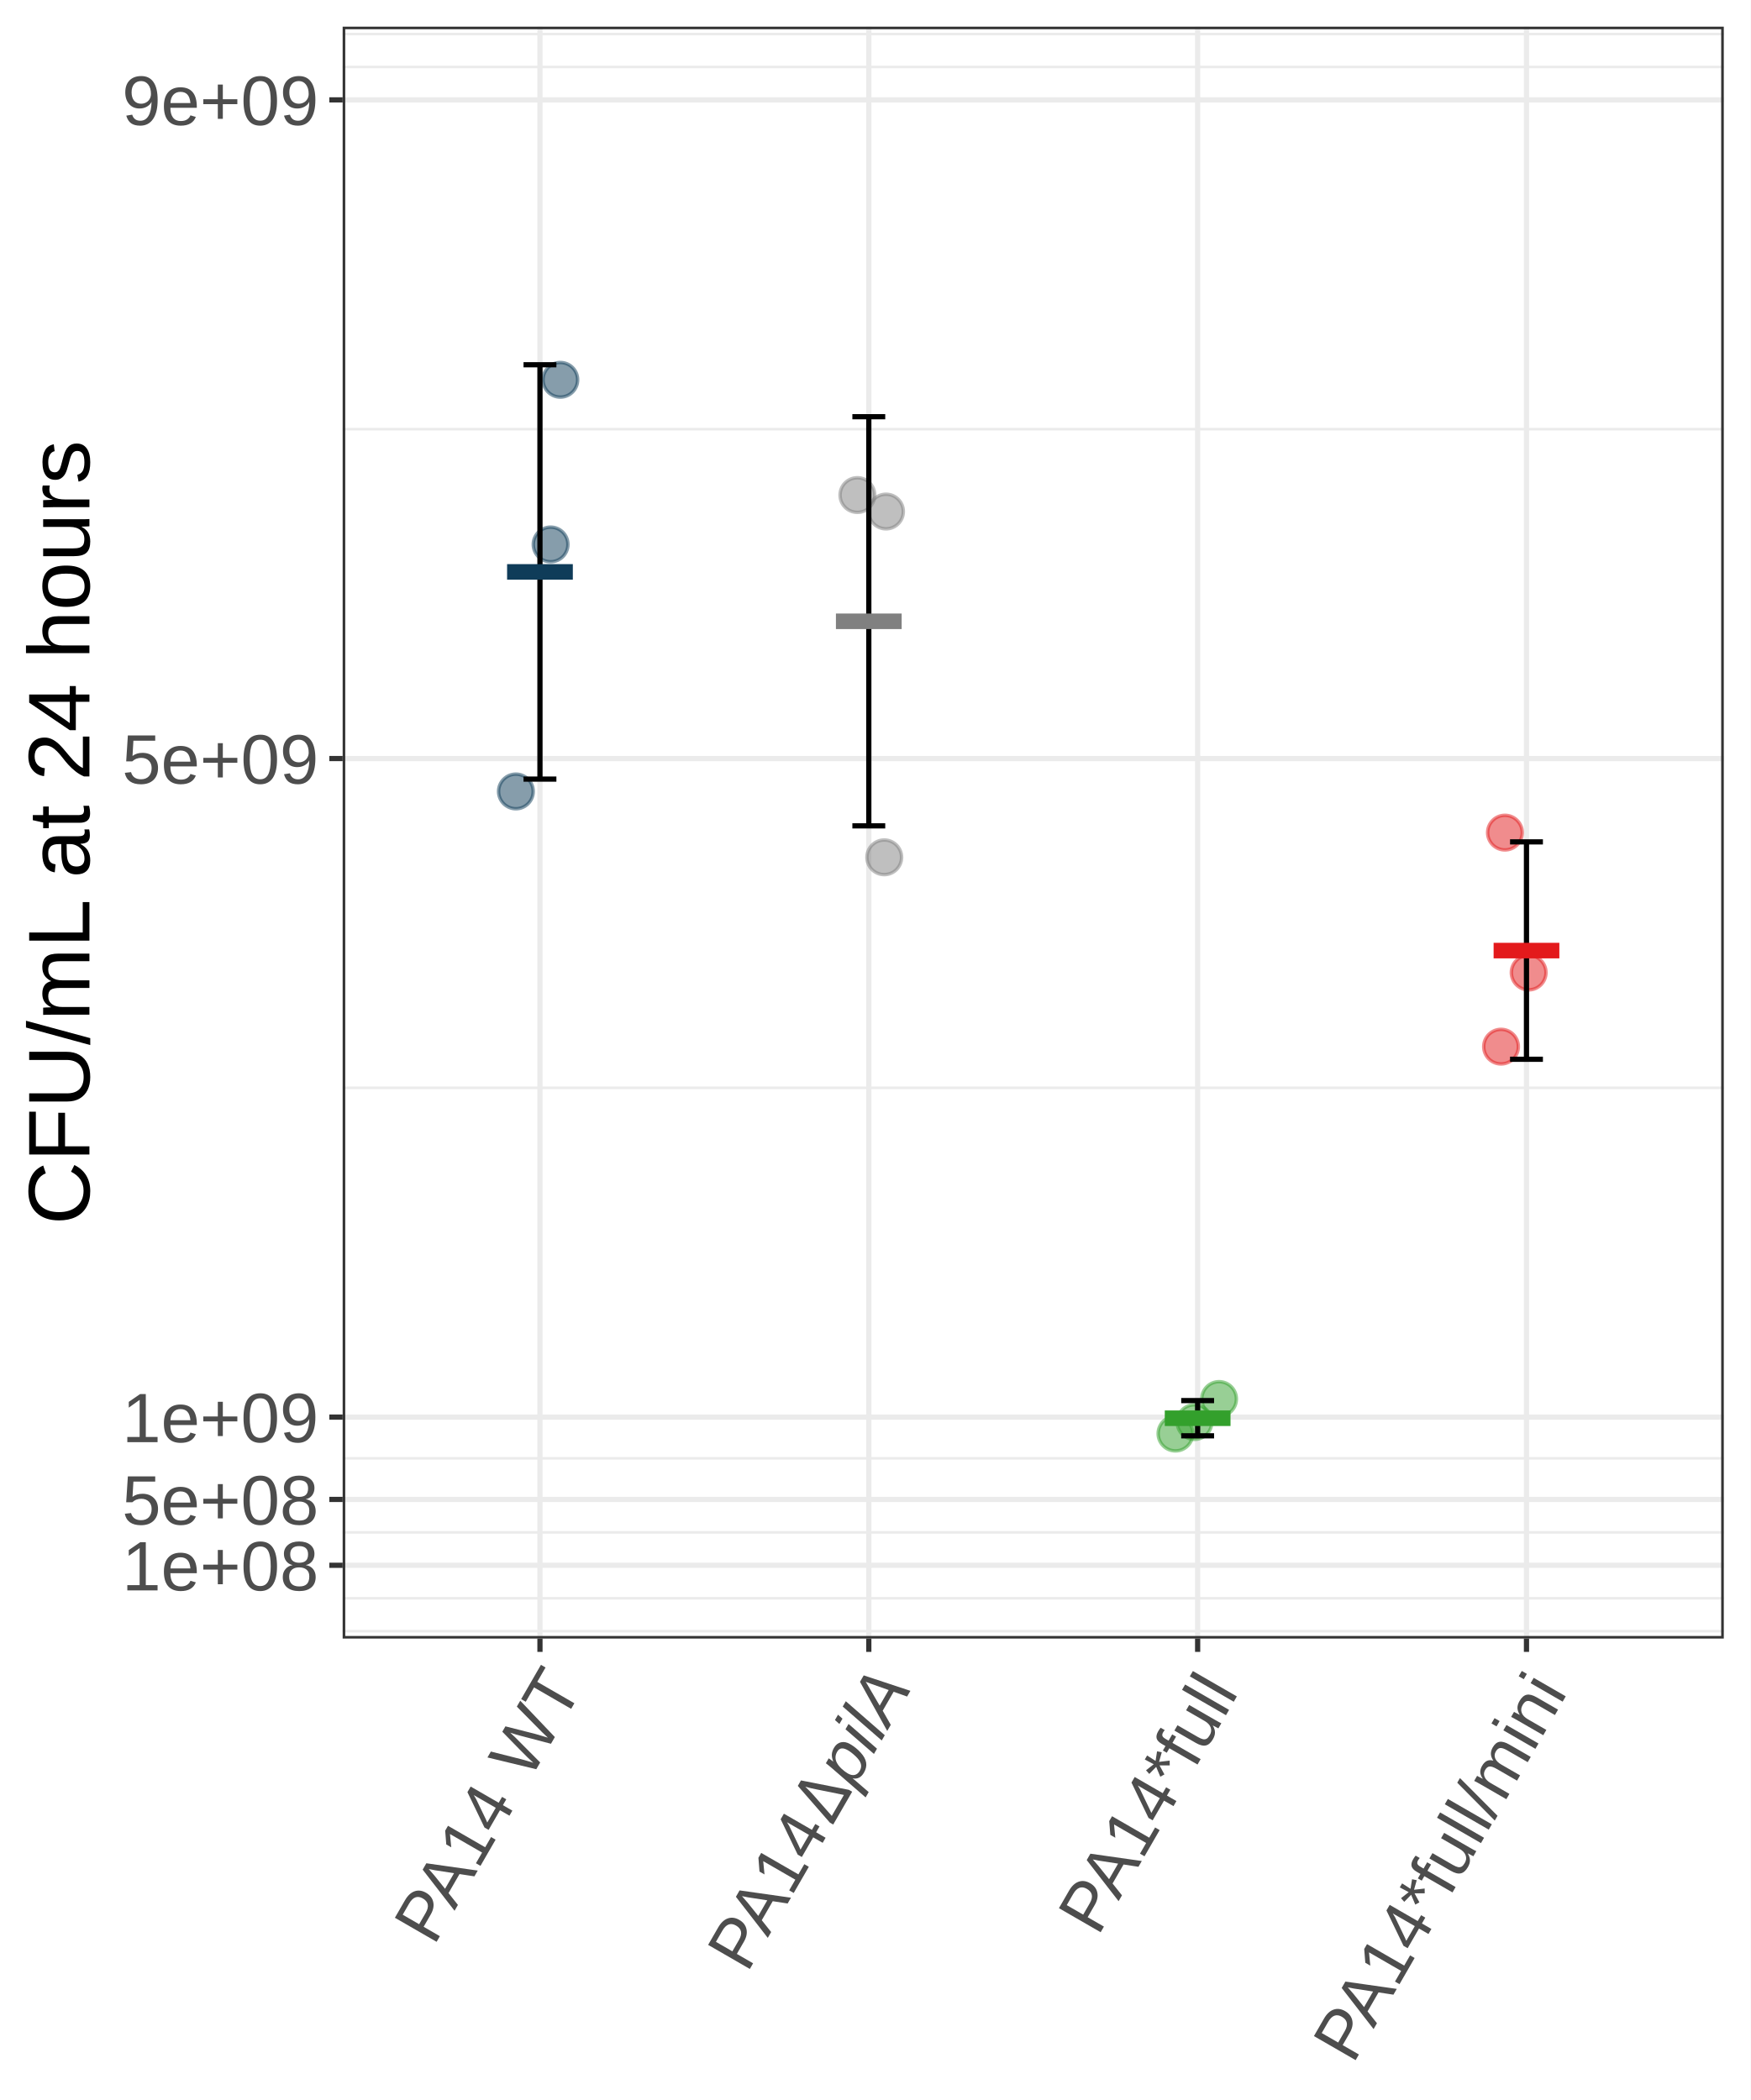
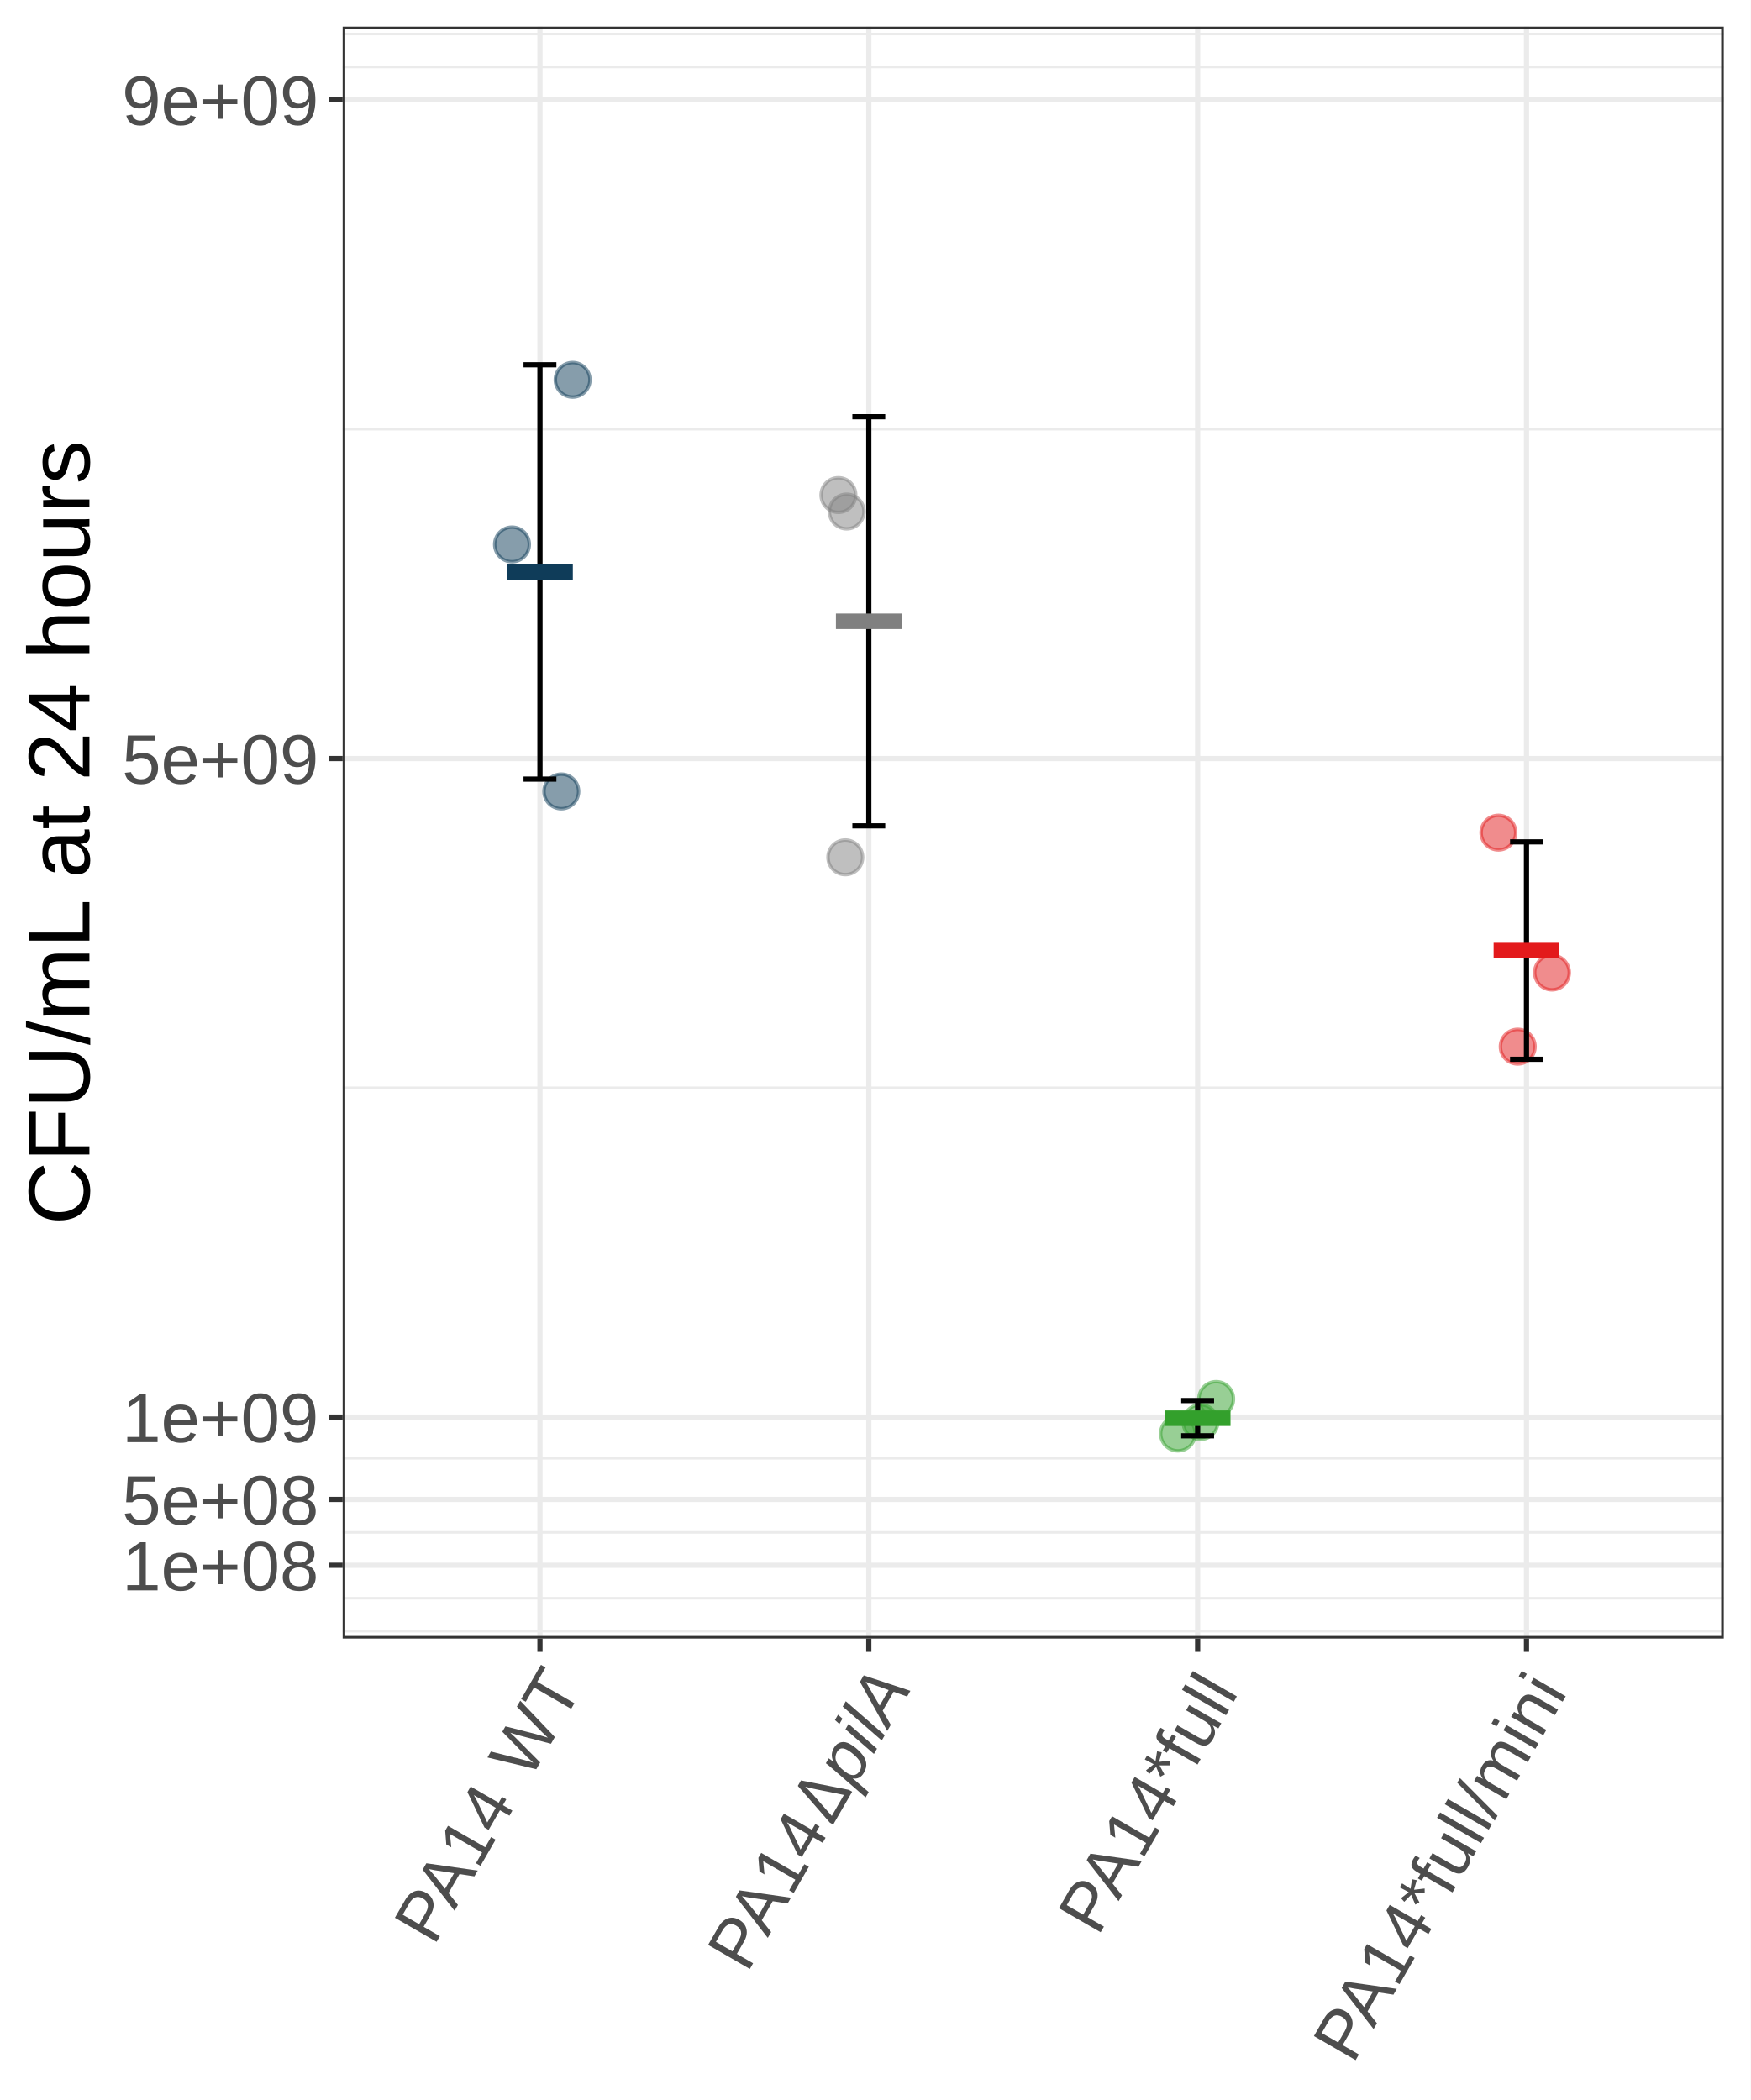
<svg xmlns="http://www.w3.org/2000/svg" class="svglite" width="360.00pt" height="432.00pt" viewBox="0 0 360.00 432.00">
  <defs>
    <style type="text/css">
    .svglite line, .svglite polyline, .svglite polygon, .svglite path, .svglite rect, .svglite circle {
      fill: none;
      stroke: #000000;
      stroke-linecap: round;
      stroke-linejoin: round;
      stroke-miterlimit: 10.00;
    }
    .svglite text {
      white-space: pre;
    }
  </style>
  </defs>
  <rect width="100%" height="100%" style="stroke: none; fill: #FFFFFF;" />
  <defs>
    <clipPath id="cpMC4wMHwzNjAuMDB8MC4wMHw0MzIuMDA=">
      <rect x="0.00" y="0.00" width="360.00" height="432.00" />
    </clipPath>
  </defs>
  <g clip-path="url(#cpMC4wMHwzNjAuMDB8MC4wMHw0MzIuMDA=)">
    <rect x="0.00" y="0.00" width="360.00" height="432.00" style="stroke-width: 1.07; stroke: #FFFFFF; fill: #FFFFFF;" />
  </g>
  <defs>
    <clipPath id="cpNzAuNDd8MzU0LjUyfDUuNDh8MzM3LjA4">
      <rect x="70.47" y="5.48" width="284.05" height="331.60" />
    </clipPath>
  </defs>
  <g clip-path="url(#cpNzAuNDd8MzU0LjUyfDUuNDh8MzM3LjA4)">
    <rect x="70.47" y="5.48" width="284.05" height="331.60" style="stroke-width: 1.07; stroke: none; fill: #FFFFFF;" />
    <polyline points="70.47,335.55 354.52,335.55 " style="stroke-width: 0.53; stroke: #EBEBEB; stroke-linecap: butt;" />
    <polyline points="70.47,328.78 354.52,328.78 " style="stroke-width: 0.53; stroke: #EBEBEB; stroke-linecap: butt;" />
    <polyline points="70.47,315.23 354.52,315.23 " style="stroke-width: 0.53; stroke: #EBEBEB; stroke-linecap: butt;" />
    <polyline points="70.47,299.99 354.52,299.99 " style="stroke-width: 0.53; stroke: #EBEBEB; stroke-linecap: butt;" />
    <polyline points="70.47,223.78 354.52,223.78 " style="stroke-width: 0.53; stroke: #EBEBEB; stroke-linecap: butt;" />
    <polyline points="70.47,88.29 354.52,88.29 " style="stroke-width: 0.53; stroke: #EBEBEB; stroke-linecap: butt;" />
    <polyline points="70.47,13.78 354.52,13.78 " style="stroke-width: 0.53; stroke: #EBEBEB; stroke-linecap: butt;" />
    <polyline points="70.47,7.00 354.52,7.00 " style="stroke-width: 0.53; stroke: #EBEBEB; stroke-linecap: butt;" />
    <polyline points="70.47,322.00 354.52,322.00 " style="stroke-width: 1.07; stroke: #EBEBEB; stroke-linecap: butt;" />
    <polyline points="70.47,308.45 354.52,308.45 " style="stroke-width: 1.07; stroke: #EBEBEB; stroke-linecap: butt;" />
    <polyline points="70.47,291.52 354.52,291.52 " style="stroke-width: 1.07; stroke: #EBEBEB; stroke-linecap: butt;" />
    <polyline points="70.47,156.04 354.52,156.04 " style="stroke-width: 1.07; stroke: #EBEBEB; stroke-linecap: butt;" />
    <polyline points="70.47,20.55 354.52,20.55 " style="stroke-width: 1.07; stroke: #EBEBEB; stroke-linecap: butt;" />
    <polyline points="111.05,337.08 111.05,5.48 " style="stroke-width: 1.07; stroke: #EBEBEB; stroke-linecap: butt;" />
    <polyline points="178.68,337.08 178.68,5.48 " style="stroke-width: 1.07; stroke: #EBEBEB; stroke-linecap: butt;" />
    <polyline points="246.31,337.08 246.31,5.48 " style="stroke-width: 1.07; stroke: #EBEBEB; stroke-linecap: butt;" />
    <polyline points="313.94,337.08 313.94,5.48 " style="stroke-width: 1.07; stroke: #EBEBEB; stroke-linecap: butt;" />
-     <circle cx="106.10" cy="162.81" r="3.56" style="stroke-width: 0.71; stroke: #0F3C59; stroke-opacity: 0.50; fill: #0F3C59; fill-opacity: 0.50;" />
-     <circle cx="115.24" cy="78.13" r="3.56" style="stroke-width: 0.71; stroke: #0F3C59; stroke-opacity: 0.50; fill: #0F3C59; fill-opacity: 0.50;" />
-     <circle cx="113.24" cy="112.00" r="3.56" style="stroke-width: 0.71; stroke: #0F3C59; stroke-opacity: 0.50; fill: #0F3C59; fill-opacity: 0.50;" />
-     <circle cx="245.66" cy="292.54" r="3.56" style="stroke-width: 0.71; stroke: #33A02C; stroke-opacity: 0.50; fill: #33A02C; fill-opacity: 0.50;" />
-     <circle cx="250.72" cy="287.79" r="3.56" style="stroke-width: 0.71; stroke: #33A02C; stroke-opacity: 0.50; fill: #33A02C; fill-opacity: 0.50;" />
-     <circle cx="241.75" cy="294.91" r="3.56" style="stroke-width: 0.71; stroke: #33A02C; stroke-opacity: 0.50; fill: #33A02C; fill-opacity: 0.50;" />
-     <circle cx="309.51" cy="171.28" r="3.56" style="stroke-width: 0.71; stroke: #E31A1C; stroke-opacity: 0.50; fill: #E31A1C; fill-opacity: 0.50;" />
-     <circle cx="314.39" cy="200.07" r="3.56" style="stroke-width: 0.71; stroke: #E31A1C; stroke-opacity: 0.50; fill: #E31A1C; fill-opacity: 0.50;" />
-     <circle cx="308.71" cy="215.31" r="3.56" style="stroke-width: 0.71; stroke: #E31A1C; stroke-opacity: 0.50; fill: #E31A1C; fill-opacity: 0.50;" />
-     <circle cx="176.33" cy="101.84" r="3.56" style="stroke-width: 0.71; stroke: #808080; stroke-opacity: 0.50; fill: #808080; fill-opacity: 0.50;" />
-     <circle cx="182.22" cy="105.23" r="3.56" style="stroke-width: 0.71; stroke: #808080; stroke-opacity: 0.50; fill: #808080; fill-opacity: 0.50;" />
-     <circle cx="181.86" cy="176.36" r="3.56" style="stroke-width: 0.71; stroke: #808080; stroke-opacity: 0.50; fill: #808080; fill-opacity: 0.50;" />
+     <circle cx="115.44" cy="162.81" r="3.56" style="stroke-width: 0.71; stroke: #0F3C59; stroke-opacity: 0.50; fill: #0F3C59; fill-opacity: 0.50;" />
+     <circle cx="117.77" cy="78.13" r="3.56" style="stroke-width: 0.71; stroke: #0F3C59; stroke-opacity: 0.50; fill: #0F3C59; fill-opacity: 0.50;" />
+     <circle cx="105.30" cy="112.00" r="3.56" style="stroke-width: 0.71; stroke: #0F3C59; stroke-opacity: 0.50; fill: #0F3C59; fill-opacity: 0.50;" />
+     <circle cx="246.89" cy="292.54" r="3.56" style="stroke-width: 0.71; stroke: #33A02C; stroke-opacity: 0.50; fill: #33A02C; fill-opacity: 0.50;" />
+     <circle cx="250.12" cy="287.79" r="3.56" style="stroke-width: 0.71; stroke: #33A02C; stroke-opacity: 0.50; fill: #33A02C; fill-opacity: 0.50;" />
+     <circle cx="242.26" cy="294.91" r="3.56" style="stroke-width: 0.71; stroke: #33A02C; stroke-opacity: 0.50; fill: #33A02C; fill-opacity: 0.50;" />
+     <circle cx="308.17" cy="171.28" r="3.56" style="stroke-width: 0.71; stroke: #E31A1C; stroke-opacity: 0.50; fill: #E31A1C; fill-opacity: 0.50;" />
+     <circle cx="319.18" cy="200.07" r="3.56" style="stroke-width: 0.71; stroke: #E31A1C; stroke-opacity: 0.50; fill: #E31A1C; fill-opacity: 0.50;" />
+     <circle cx="312.14" cy="215.31" r="3.56" style="stroke-width: 0.71; stroke: #E31A1C; stroke-opacity: 0.50; fill: #E31A1C; fill-opacity: 0.50;" />
+     <circle cx="172.43" cy="101.84" r="3.56" style="stroke-width: 0.71; stroke: #808080; stroke-opacity: 0.50; fill: #808080; fill-opacity: 0.50;" />
+     <circle cx="174.13" cy="105.23" r="3.56" style="stroke-width: 0.71; stroke: #808080; stroke-opacity: 0.50; fill: #808080; fill-opacity: 0.50;" />
+     <circle cx="173.85" cy="176.36" r="3.56" style="stroke-width: 0.71; stroke: #808080; stroke-opacity: 0.50; fill: #808080; fill-opacity: 0.50;" />
    <polyline points="107.67,75.03 114.43,75.03 " style="stroke-width: 1.07; stroke-linecap: butt;" />
    <polyline points="111.05,75.03 111.05,160.27 " style="stroke-width: 1.07; stroke-linecap: butt;" />
    <polyline points="107.67,160.27 114.43,160.27 " style="stroke-width: 1.07; stroke-linecap: butt;" />
    <polyline points="175.30,85.73 182.06,85.73 " style="stroke-width: 1.07; stroke-linecap: butt;" />
    <polyline points="178.68,85.73 178.68,169.89 " style="stroke-width: 1.07; stroke-linecap: butt;" />
    <polyline points="175.30,169.89 182.06,169.89 " style="stroke-width: 1.07; stroke-linecap: butt;" />
    <polyline points="242.93,288.12 249.69,288.12 " style="stroke-width: 1.07; stroke-linecap: butt;" />
    <polyline points="246.31,288.12 246.31,295.37 " style="stroke-width: 1.07; stroke-linecap: butt;" />
    <polyline points="242.93,295.37 249.69,295.37 " style="stroke-width: 1.07; stroke-linecap: butt;" />
    <polyline points="310.56,173.19 317.32,173.19 " style="stroke-width: 1.07; stroke-linecap: butt;" />
    <polyline points="313.94,173.19 313.94,217.91 " style="stroke-width: 1.07; stroke-linecap: butt;" />
    <polyline points="310.56,217.91 317.32,217.91 " style="stroke-width: 1.07; stroke-linecap: butt;" />
    <line x1="104.29" y1="117.65" x2="117.81" y2="117.65" style="stroke-width: 3.20; stroke: #0F3C59; stroke-linecap: butt; stroke-linejoin: miter;" />
    <line x1="171.92" y1="127.81" x2="185.44" y2="127.81" style="stroke-width: 3.20; stroke: #808080; stroke-linecap: butt; stroke-linejoin: miter;" />
    <line x1="239.55" y1="291.75" x2="253.07" y2="291.75" style="stroke-width: 3.20; stroke: #33A02C; stroke-linecap: butt; stroke-linejoin: miter;" />
    <line x1="307.18" y1="195.55" x2="320.70" y2="195.55" style="stroke-width: 3.20; stroke: #E31A1C; stroke-linecap: butt; stroke-linejoin: miter;" />
    <rect x="70.47" y="5.48" width="284.05" height="331.60" style="stroke-width: 1.07; stroke: #333333;" />
  </g>
  <g clip-path="url(#cpMC4wMHwzNjAuMDB8MC4wMHw0MzIuMDA=)">
    <text x="65.54" y="327.17" text-anchor="end" style="font-size: 14.40px;fill: #4D4D4D; font-family: &quot;Arial&quot;;" textLength="40.43px" lengthAdjust="spacingAndGlyphs">1e+08</text>
    <text x="65.54" y="313.62" text-anchor="end" style="font-size: 14.40px;fill: #4D4D4D; font-family: &quot;Arial&quot;;" textLength="40.43px" lengthAdjust="spacingAndGlyphs">5e+08</text>
    <text x="65.54" y="296.68" text-anchor="end" style="font-size: 14.40px;fill: #4D4D4D; font-family: &quot;Arial&quot;;" textLength="40.43px" lengthAdjust="spacingAndGlyphs">1e+09</text>
    <text x="65.54" y="161.20" text-anchor="end" style="font-size: 14.40px;fill: #4D4D4D; font-family: &quot;Arial&quot;;" textLength="40.43px" lengthAdjust="spacingAndGlyphs">5e+09</text>
    <text x="65.54" y="25.71" text-anchor="end" style="font-size: 14.40px;fill: #4D4D4D; font-family: &quot;Arial&quot;;" textLength="40.43px" lengthAdjust="spacingAndGlyphs">9e+09</text>
    <polyline points="67.73,322.00 70.47,322.00 " style="stroke-width: 1.07; stroke: #333333; stroke-linecap: butt;" />
    <polyline points="67.73,308.45 70.47,308.45 " style="stroke-width: 1.07; stroke: #333333; stroke-linecap: butt;" />
    <polyline points="67.73,291.52 70.47,291.52 " style="stroke-width: 1.07; stroke: #333333; stroke-linecap: butt;" />
    <polyline points="67.73,156.04 70.47,156.04 " style="stroke-width: 1.07; stroke: #333333; stroke-linecap: butt;" />
    <polyline points="67.73,20.55 70.47,20.55 " style="stroke-width: 1.07; stroke: #333333; stroke-linecap: butt;" />
    <polyline points="111.05,339.82 111.05,337.08 " style="stroke-width: 1.07; stroke: #333333; stroke-linecap: butt;" />
    <polyline points="178.68,339.82 178.68,337.08 " style="stroke-width: 1.07; stroke: #333333; stroke-linecap: butt;" />
    <polyline points="246.31,339.82 246.31,337.08 " style="stroke-width: 1.07; stroke: #333333; stroke-linecap: butt;" />
    <polyline points="313.94,339.82 313.94,337.08 " style="stroke-width: 1.07; stroke: #333333; stroke-linecap: butt;" />
    <text transform="translate(89.20,400.49) rotate(-60)" style="font-size: 14.40px;fill: #4D4D4D; font-family: &quot;Arial&quot;;" textLength="39.20px" lengthAdjust="spacingAndGlyphs">PA14 </text>
    <text transform="translate(108.80,366.54) rotate(-60)" style="font-size: 14.40px;fill: #4D4D4D; font-family: &quot;Arial&quot;;" textLength="22.37px" lengthAdjust="spacingAndGlyphs">WT</text>
    <text transform="translate(153.62,406.07) rotate(-60)" style="font-size: 14.40px;fill: #4D4D4D; font-family: &quot;Arial&quot;;" textLength="35.21px" lengthAdjust="spacingAndGlyphs">PA14</text>
    <text transform="translate(171.22,375.58) rotate(-60)" style="font-size: 14.40px;fill: #4D4D4D; font-family: &quot;Symbol&quot;;" textLength="8.81px" lengthAdjust="spacingAndGlyphs">Δ</text>
    <text transform="translate(175.62,367.95) rotate(-60)" style="font-size: 14.40px; font-style: italic;fill: #4D4D4D; font-family: &quot;Arial&quot;;" textLength="24.00px" lengthAdjust="spacingAndGlyphs">pilA</text>
    <text transform="translate(225.77,398.52) rotate(-60)" style="font-size: 14.40px;fill: #4D4D4D; font-family: &quot;Arial&quot;;" textLength="59.21px" lengthAdjust="spacingAndGlyphs">PA14*full</text>
    <text transform="translate(278.21,424.83) rotate(-60)" style="font-size: 14.40px;fill: #4D4D4D; font-family: &quot;Arial&quot;;" textLength="89.59px" lengthAdjust="spacingAndGlyphs">PA14*full/mini</text>
    <text transform="translate(18.39,171.28) rotate(-90)" text-anchor="middle" style="font-size: 18.00px; font-family: &quot;Arial&quot;;" textLength="162.06px" lengthAdjust="spacingAndGlyphs">CFU/mL at 24 hours</text>
  </g>
</svg>
